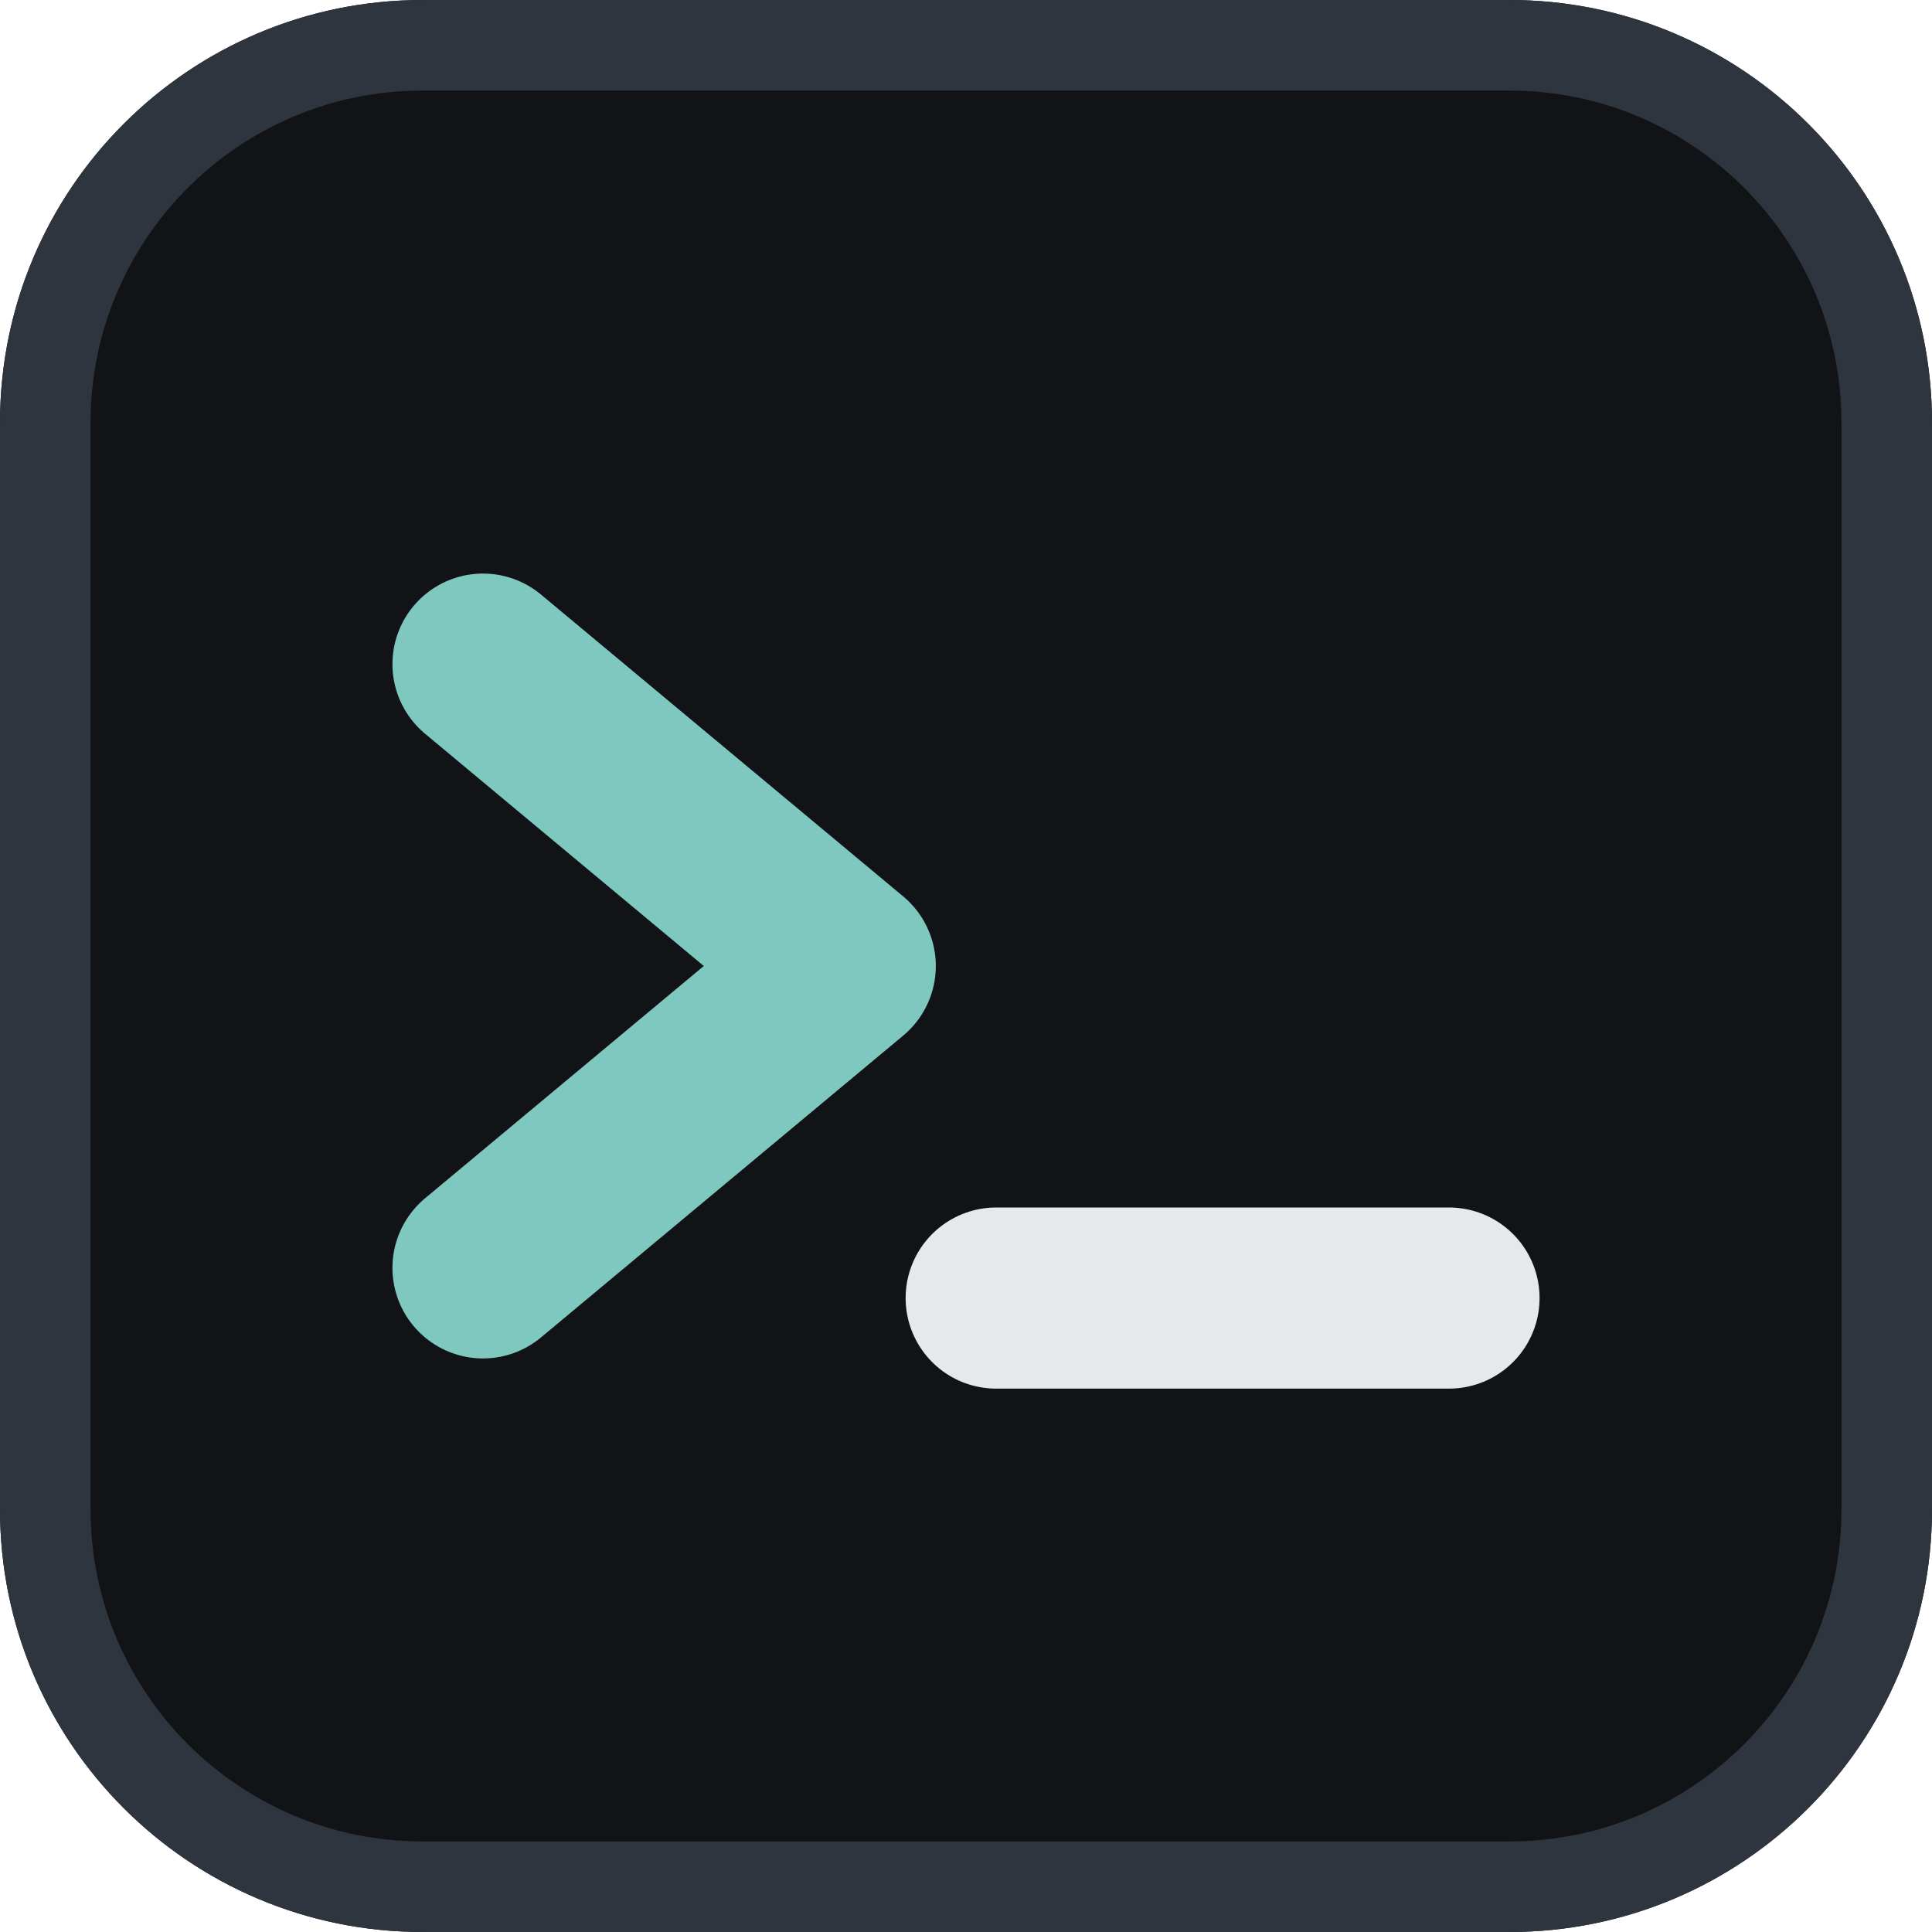
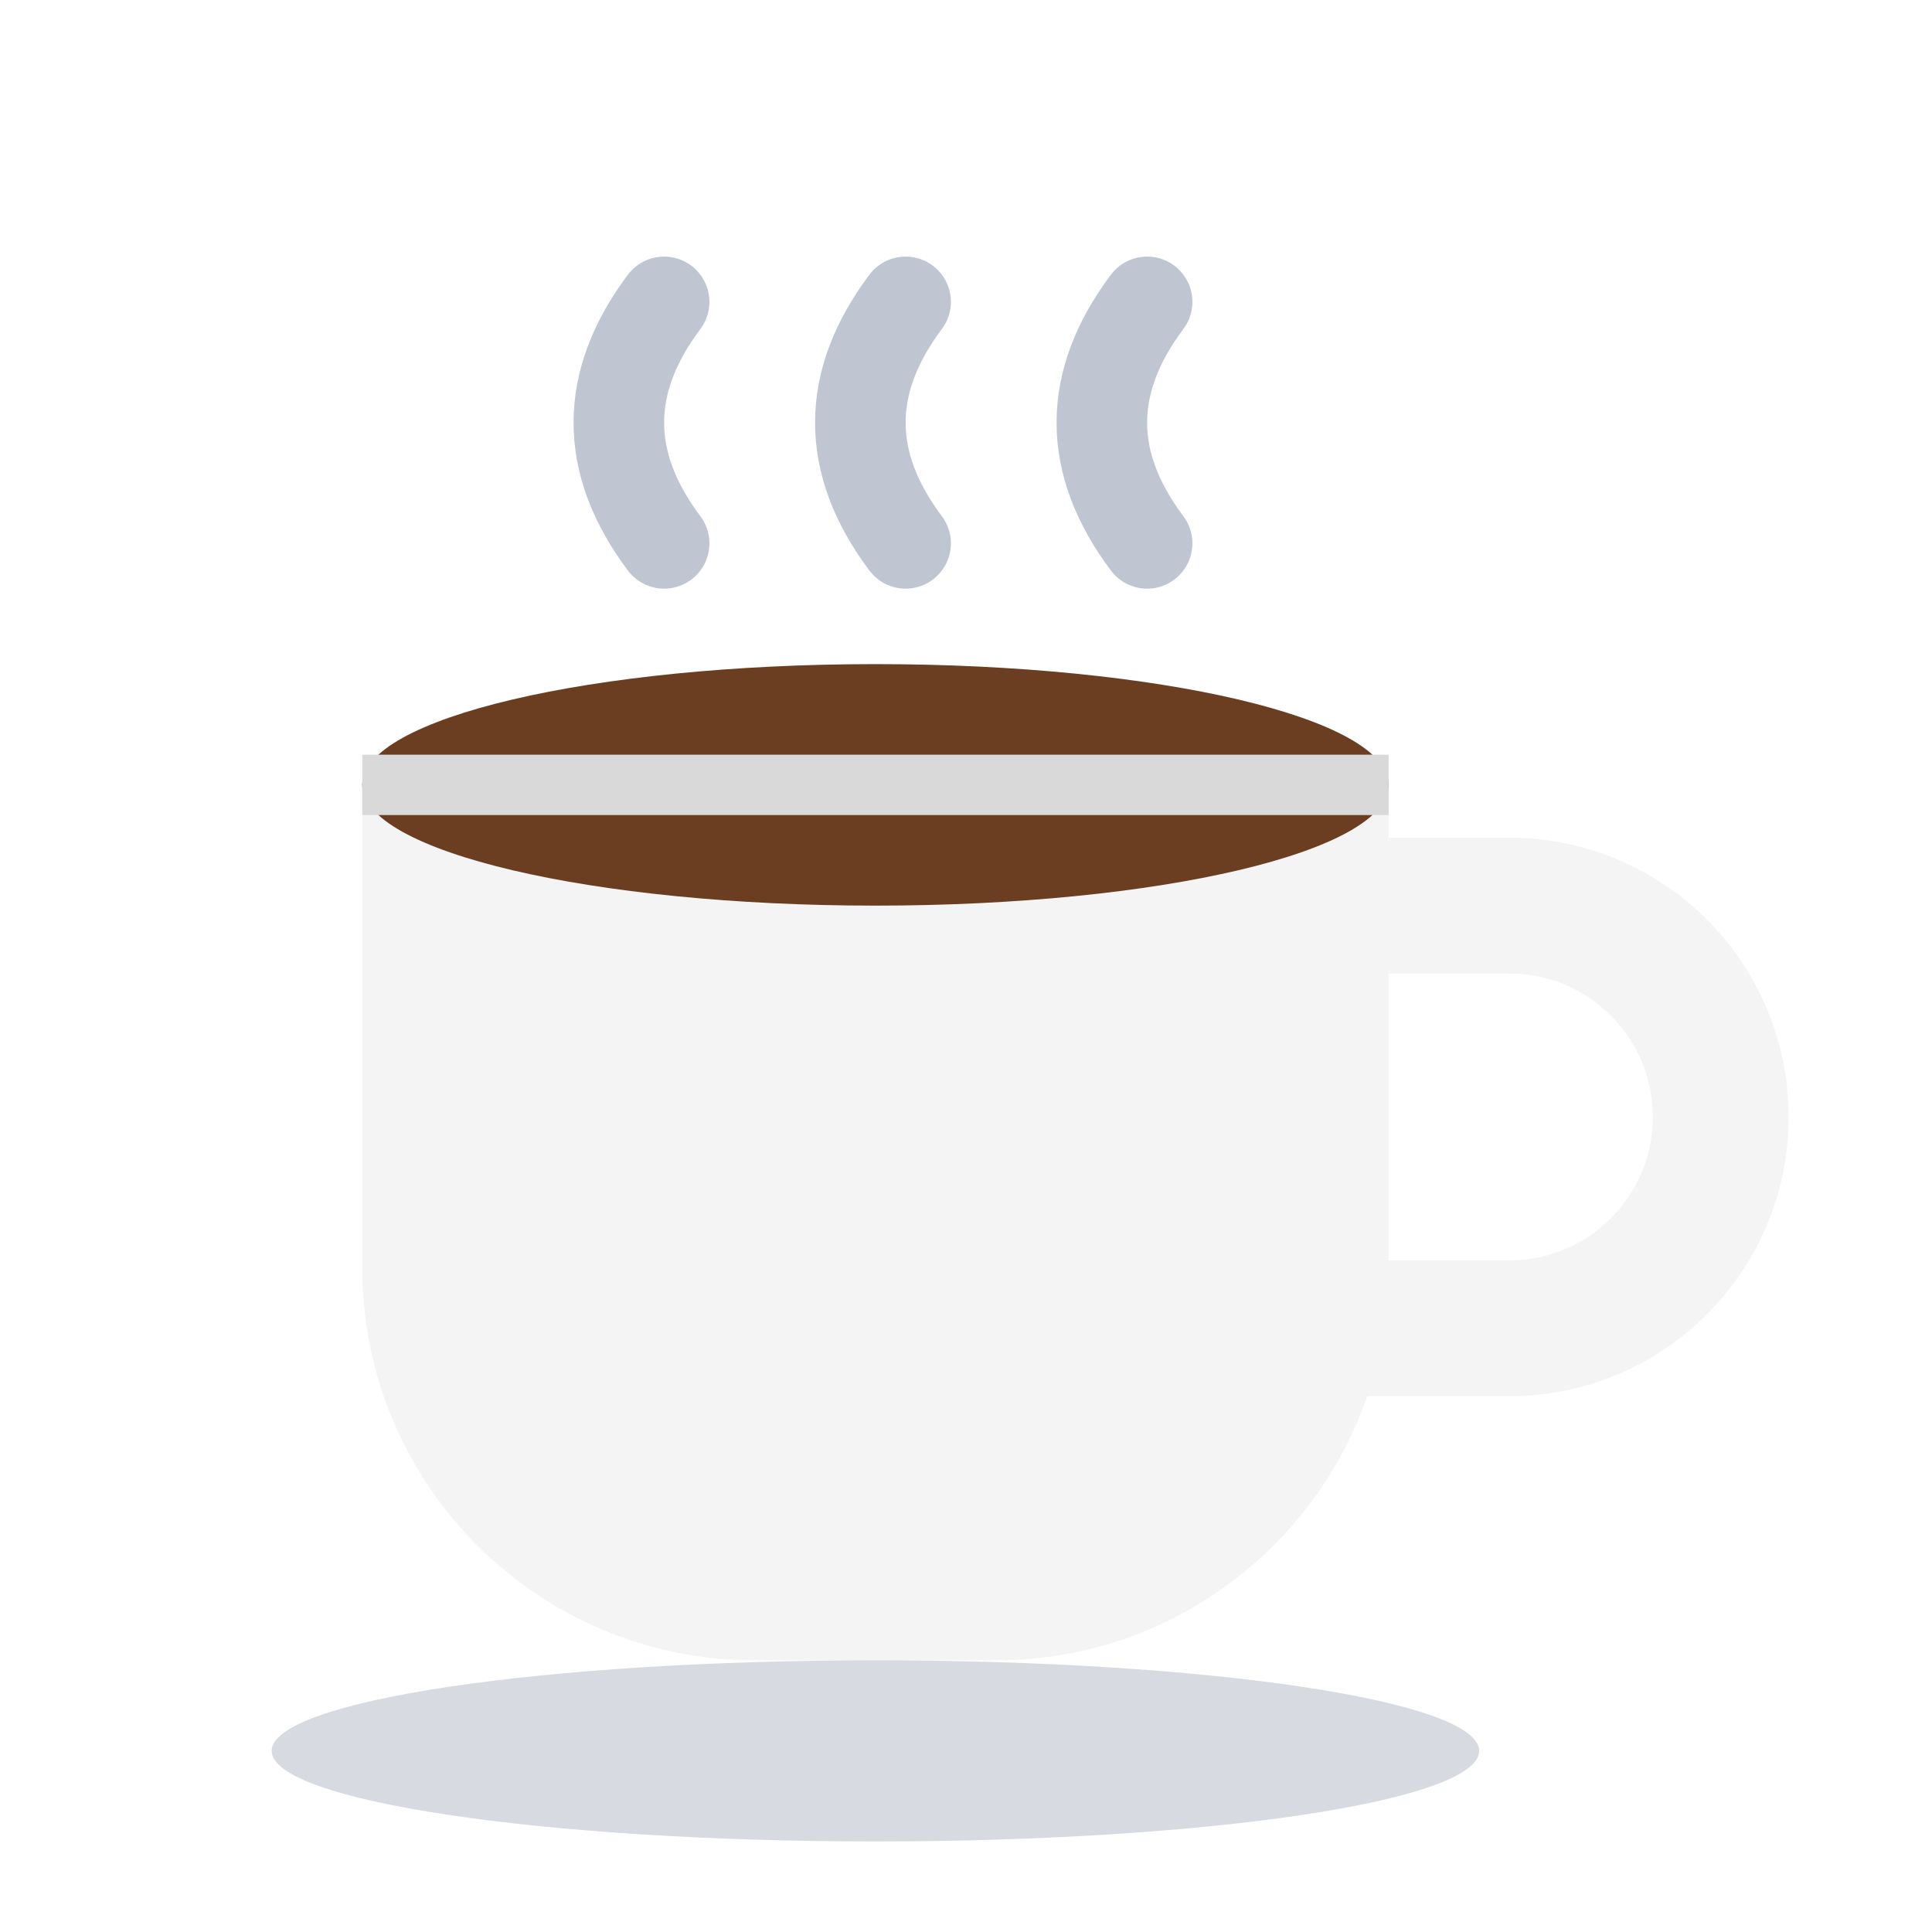
<svg xmlns="http://www.w3.org/2000/svg" viewBox="0 0 64 64">
-   <rect width="64" height="64" rx="14" fill="#111316" />
-   <rect x="1.5" y="1.5" width="61" height="61" rx="12.5" fill="none" stroke="#2f353e" stroke-width="3" />
-   <path d="M16 22 L28 32 L16 42" fill="none" stroke="#7fc8c0" stroke-width="6" stroke-linecap="round" stroke-linejoin="round" />
-   <path d="M33 43 H48" stroke="#e6e8eb" stroke-width="6" stroke-linecap="round" />
+   <path d="M12 26 h34 v16 a13 13 0 0 1 -13 13 h-8 a13 13 0 0 1 -13 -13 z" fill="#f4f4f4" />
+   <path d="M46 30 h4 a7 7 0 0 1 0 14 h-5" fill="none" stroke="#f4f4f4" stroke-width="4.5" />
+   <ellipse cx="29" cy="26" rx="17" ry="4" fill="#6b3e22" />
+   <path d="M12 26 h34" stroke="#d9d9d9" stroke-width="2" />
+   <g fill="none" stroke="#bfc6d2" stroke-width="3" stroke-linecap="round">
+     <path d="M22 18 q-3 -4 0 -8" />
+     <path d="M30 18 q-3 -4 0 -8" />
+     <path d="M38 18 q-3 -4 0 -8" />
+   </g>
+   <ellipse cx="29" cy="58" rx="20" ry="3" fill="#9aa3b1" opacity=".4" />
</svg>
